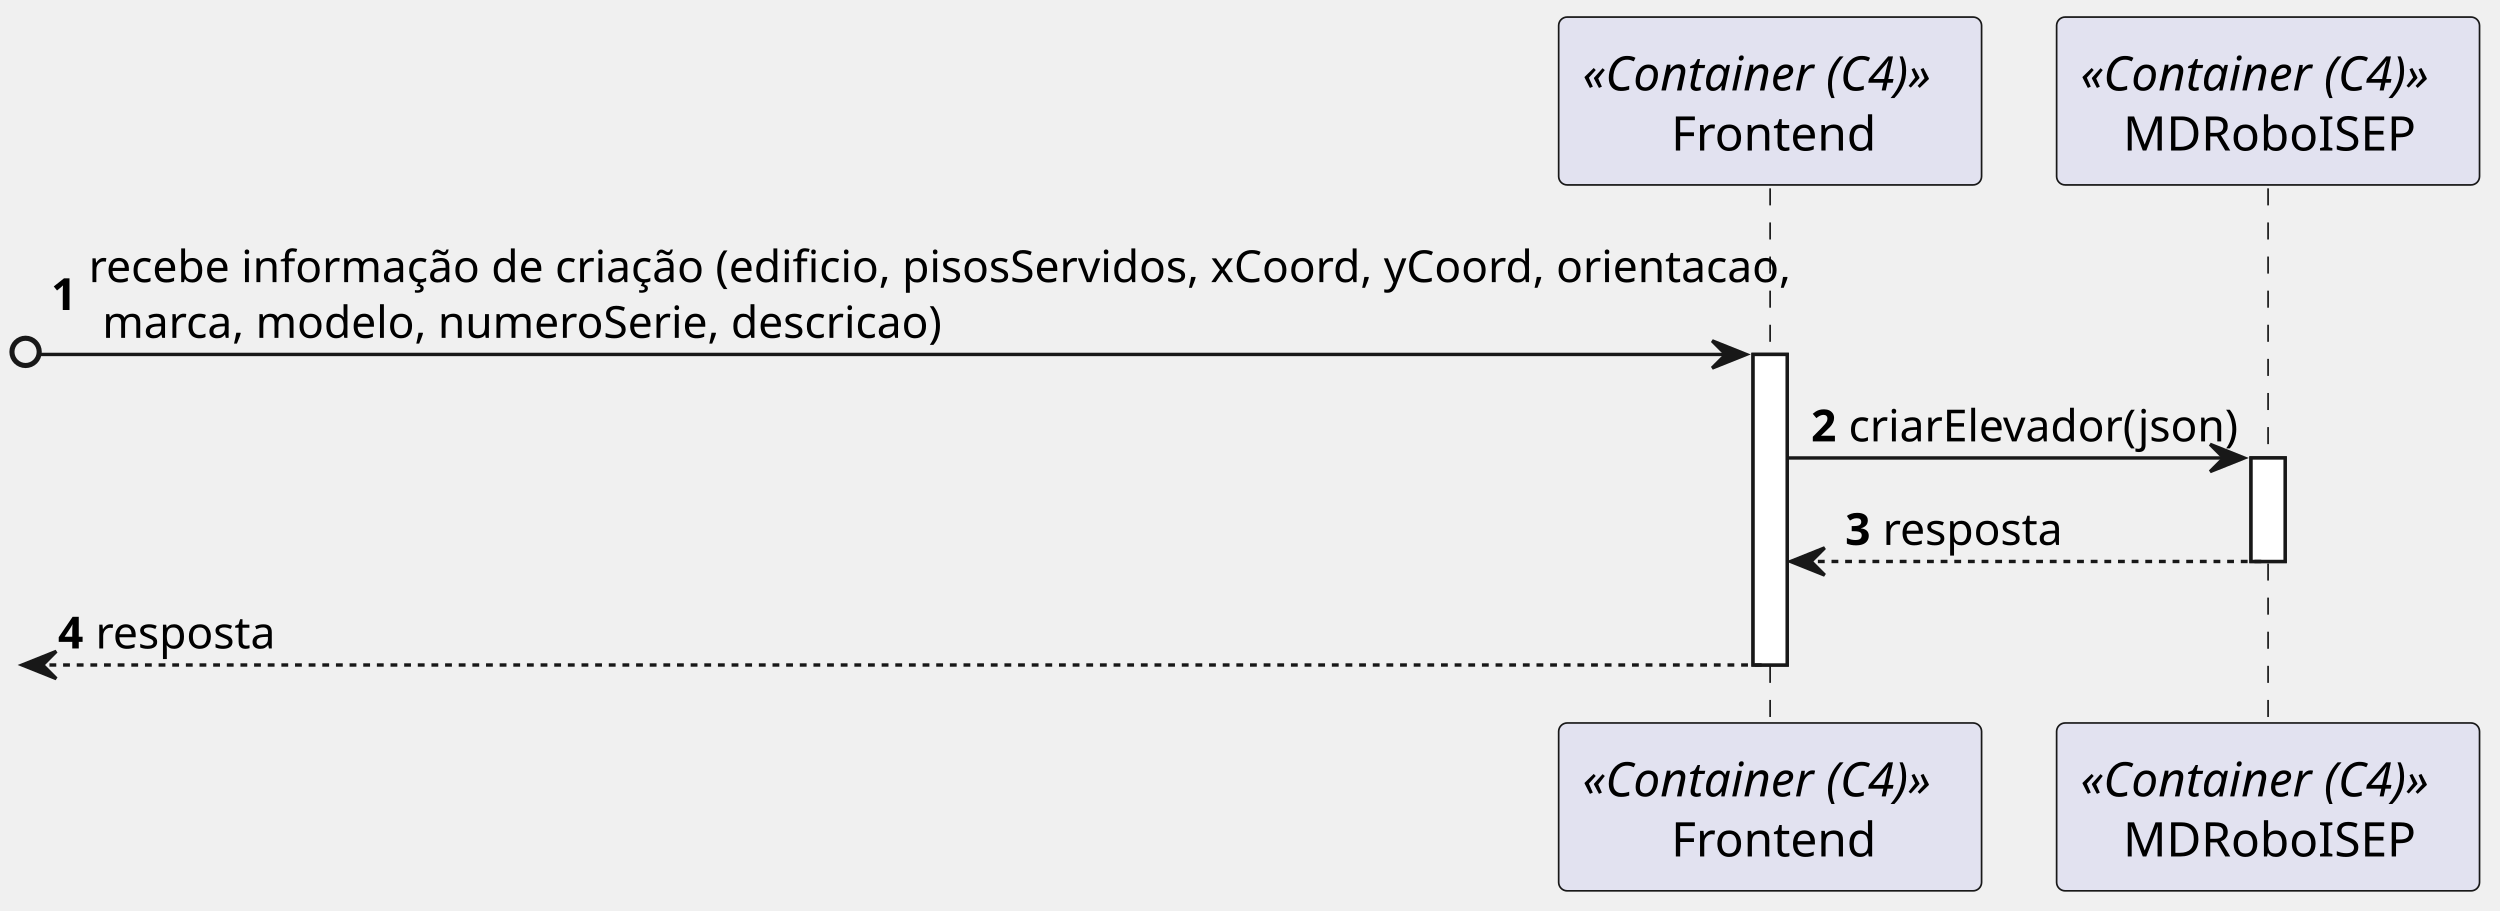
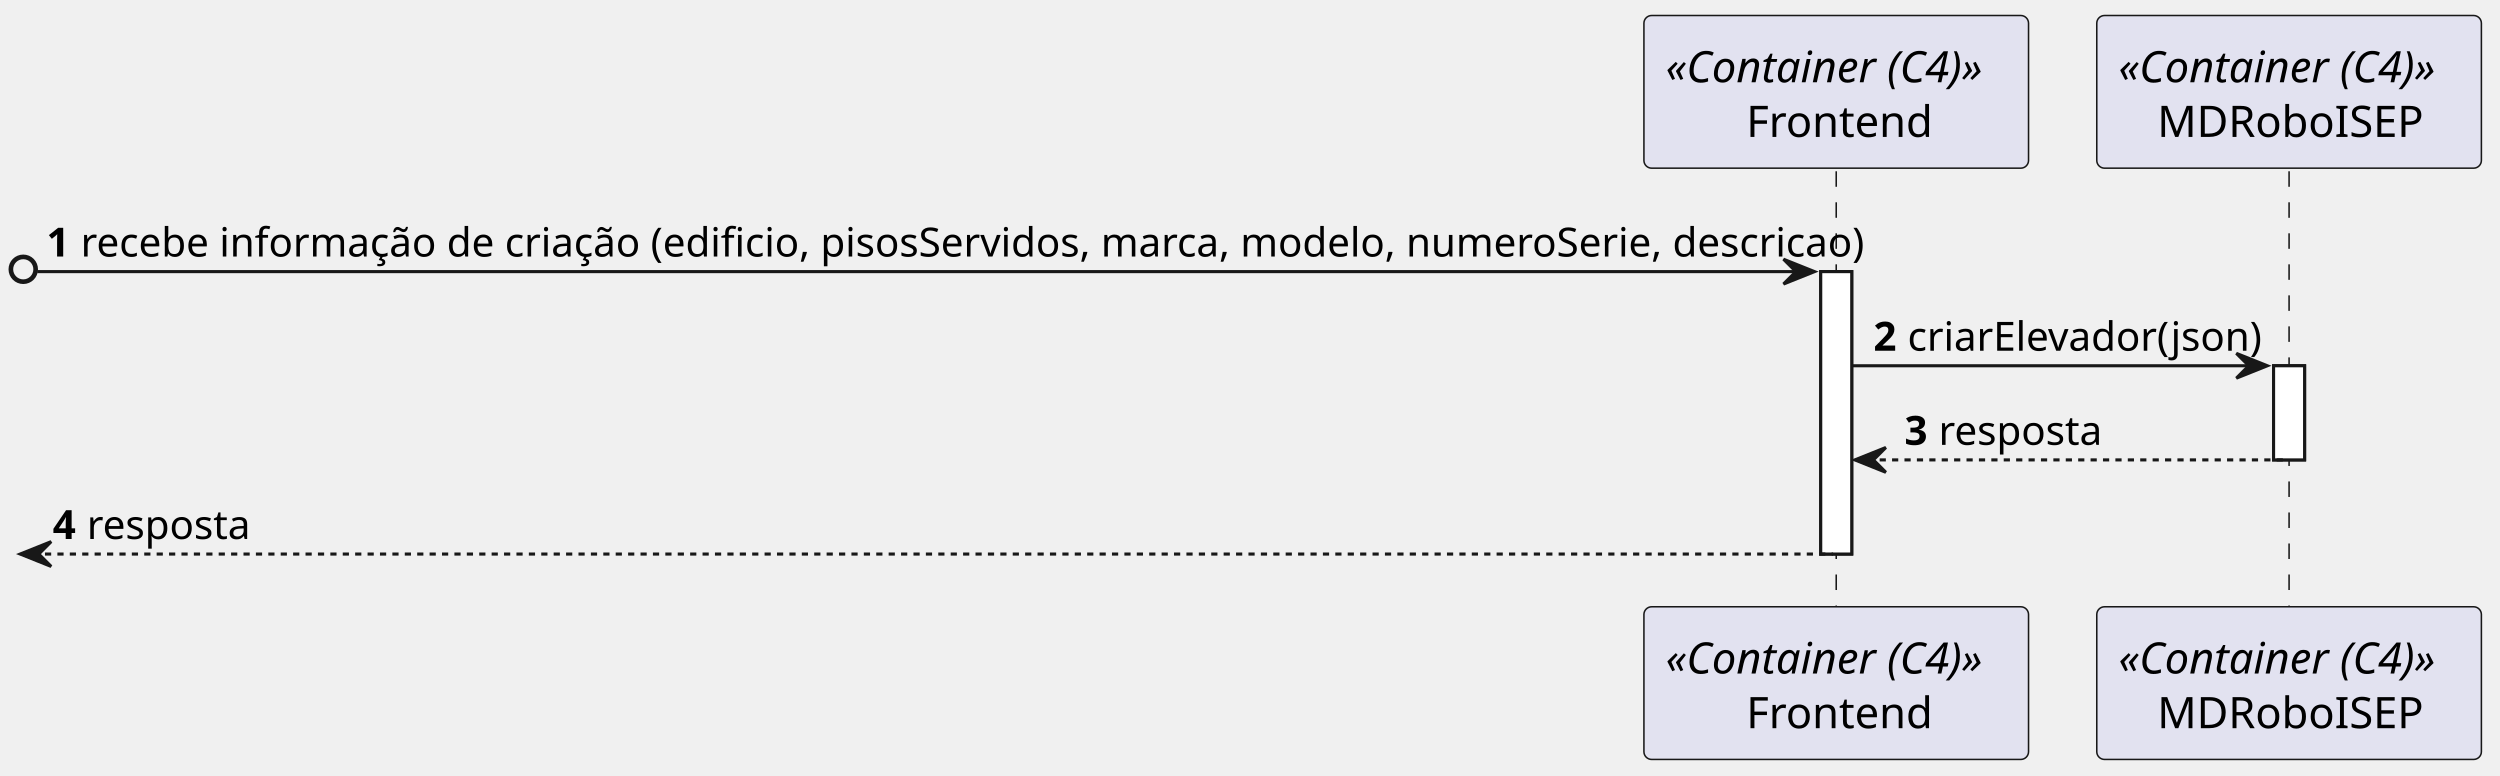
- <svg xmlns="http://www.w3.org/2000/svg" contentStyleType="text/css" height="267px" preserveAspectRatio="none" style="width:733px;height:267px;background:#FFFFFF;" version="1.1" viewBox="0 0 733 267" width="733px" zoomAndPan="magnify">
+ <svg xmlns="http://www.w3.org/2000/svg" contentStyleType="text/css" height="250px" preserveAspectRatio="none" style="width:806px;height:250px;background:#FFFFFF;" version="1.1" viewBox="0 0 806 250" width="806px" zoomAndPan="magnify">
  <defs />
  <g>
-     <rect fill="#FFFFFF" height="91.055" style="stroke:#181818;stroke-width:1.0;" width="10" x="514" y="103.922" />
-     <rect fill="#FFFFFF" height="30.352" style="stroke:#181818;stroke-width:1.0;" width="10" x="660" y="134.273" />
-     <line style="stroke:#181818;stroke-width:0.5;stroke-dasharray:5.0,5.0;" x1="519" x2="519" y1="55.219" y2="212.977" />
-     <line style="stroke:#181818;stroke-width:0.5;stroke-dasharray:5.0,5.0;" x1="665" x2="665" y1="55.219" y2="212.977" />
-     <rect fill="#E2E2F0" height="49.219" rx="2.5" ry="2.5" style="stroke:#181818;stroke-width:0.5;" width="124" x="457" y="5" />
-     <text fill="#000000" font-family="sans-serif" font-size="14" font-style="italic" lengthAdjust="spacing" textLength="110" x="464" y="26.533">«Container (C4)»</text>
-     <text fill="#000000" font-family="sans-serif" font-size="14" lengthAdjust="spacing" textLength="58" x="490" y="44.143">Frontend</text>
-     <rect fill="#E2E2F0" height="49.219" rx="2.5" ry="2.5" style="stroke:#181818;stroke-width:0.5;" width="124" x="457" y="211.977" />
-     <text fill="#000000" font-family="sans-serif" font-size="14" font-style="italic" lengthAdjust="spacing" textLength="110" x="464" y="233.51">«Container (C4)»</text>
-     <text fill="#000000" font-family="sans-serif" font-size="14" lengthAdjust="spacing" textLength="58" x="490" y="251.119">Frontend</text>
-     <rect fill="#E2E2F0" height="49.219" rx="2.5" ry="2.5" style="stroke:#181818;stroke-width:0.5;" width="124" x="603" y="5" />
-     <text fill="#000000" font-family="sans-serif" font-size="14" font-style="italic" lengthAdjust="spacing" textLength="110" x="610" y="26.533">«Container (C4)»</text>
-     <text fill="#000000" font-family="sans-serif" font-size="14" lengthAdjust="spacing" textLength="85" x="622.5" y="44.143">MDRoboISEP</text>
-     <rect fill="#E2E2F0" height="49.219" rx="2.5" ry="2.5" style="stroke:#181818;stroke-width:0.5;" width="124" x="603" y="211.977" />
-     <text fill="#000000" font-family="sans-serif" font-size="14" font-style="italic" lengthAdjust="spacing" textLength="110" x="610" y="233.51">«Container (C4)»</text>
-     <text fill="#000000" font-family="sans-serif" font-size="14" lengthAdjust="spacing" textLength="85" x="622.5" y="251.119">MDRoboISEP</text>
-     <rect fill="#FFFFFF" height="91.055" style="stroke:#181818;stroke-width:1.0;" width="10" x="514" y="103.922" />
-     <rect fill="#FFFFFF" height="30.352" style="stroke:#181818;stroke-width:1.0;" width="10" x="660" y="134.273" />
-     <ellipse cx="7.5" cy="103.172" fill="none" rx="4" ry="4" style="stroke:#181818;stroke-width:1.5;" />
-     <polygon fill="#181818" points="502,99.922,512,103.922,502,107.922,506,103.922" style="stroke:#181818;stroke-width:1.0;" />
-     <line style="stroke:#181818;stroke-width:1.0;" x1="12" x2="508" y1="103.922" y2="103.922" />
-     <text fill="#000000" font-family="sans-serif" font-size="13" font-weight="bold" lengthAdjust="spacing" textLength="7" x="15" y="90.89">1</text>
-     <text fill="#000000" font-family="sans-serif" font-size="13" lengthAdjust="spacing" textLength="476" x="26" y="82.714">recebe informação de criação (edificio, pisosServidos, xCoord, yCoord, orientacao,</text>
-     <text fill="#000000" font-family="sans-serif" font-size="13" lengthAdjust="spacing" textLength="235" x="30" y="99.065">marca, modelo, numeroSerie, descricao)</text>
-     <polygon fill="#181818" points="648,130.273,658,134.273,648,138.273,652,134.273" style="stroke:#181818;stroke-width:1.0;" />
-     <line style="stroke:#181818;stroke-width:1.0;" x1="524" x2="654" y1="134.273" y2="134.273" />
-     <text fill="#000000" font-family="sans-serif" font-size="13" font-weight="bold" lengthAdjust="spacing" textLength="7" x="531" y="129.417">2</text>
-     <text fill="#000000" font-family="sans-serif" font-size="13" lengthAdjust="spacing" textLength="106" x="542" y="129.417">criarElevador(json)</text>
-     <polygon fill="#181818" points="535,160.625,525,164.625,535,168.625,531,164.625" style="stroke:#181818;stroke-width:1.0;" />
-     <line style="stroke:#181818;stroke-width:1.0;stroke-dasharray:2.0,2.0;" x1="529" x2="664" y1="164.625" y2="164.625" />
-     <text fill="#000000" font-family="sans-serif" font-size="13" font-weight="bold" lengthAdjust="spacing" textLength="7" x="541" y="159.769">3</text>
-     <text fill="#000000" font-family="sans-serif" font-size="13" lengthAdjust="spacing" textLength="50" x="552" y="159.769">resposta</text>
-     <polygon fill="#181818" points="16.5,190.977,6.5,194.977,16.5,198.977,12.5,194.977" style="stroke:#181818;stroke-width:1.0;" />
-     <line style="stroke:#181818;stroke-width:1.0;stroke-dasharray:2.0,2.0;" x1="14.5" x2="518" y1="194.977" y2="194.977" />
-     <text fill="#000000" font-family="sans-serif" font-size="13" font-weight="bold" lengthAdjust="spacing" textLength="7" x="17" y="190.12">4</text>
-     <text fill="#000000" font-family="sans-serif" font-size="13" lengthAdjust="spacing" textLength="50" x="28" y="190.12">resposta</text>
+     <rect fill="#FFFFFF" height="91.055" style="stroke:#181818;stroke-width:1.0;" width="10" x="587" y="87.57" />
+     <rect fill="#FFFFFF" height="30.352" style="stroke:#181818;stroke-width:1.0;" width="10" x="733" y="117.922" />
+     <line style="stroke:#181818;stroke-width:0.5;stroke-dasharray:5.0,5.0;" x1="592" x2="592" y1="55.219" y2="196.625" />
+     <line style="stroke:#181818;stroke-width:0.5;stroke-dasharray:5.0,5.0;" x1="738" x2="738" y1="55.219" y2="196.625" />
+     <rect fill="#E2E2F0" height="49.219" rx="2.5" ry="2.5" style="stroke:#181818;stroke-width:0.5;" width="124" x="530" y="5" />
+     <text fill="#000000" font-family="sans-serif" font-size="14" font-style="italic" lengthAdjust="spacing" textLength="110" x="537" y="26.533">«Container (C4)»</text>
+     <text fill="#000000" font-family="sans-serif" font-size="14" lengthAdjust="spacing" textLength="58" x="563" y="44.143">Frontend</text>
+     <rect fill="#E2E2F0" height="49.219" rx="2.5" ry="2.5" style="stroke:#181818;stroke-width:0.5;" width="124" x="530" y="195.625" />
+     <text fill="#000000" font-family="sans-serif" font-size="14" font-style="italic" lengthAdjust="spacing" textLength="110" x="537" y="217.158">«Container (C4)»</text>
+     <text fill="#000000" font-family="sans-serif" font-size="14" lengthAdjust="spacing" textLength="58" x="563" y="234.768">Frontend</text>
+     <rect fill="#E2E2F0" height="49.219" rx="2.5" ry="2.5" style="stroke:#181818;stroke-width:0.5;" width="124" x="676" y="5" />
+     <text fill="#000000" font-family="sans-serif" font-size="14" font-style="italic" lengthAdjust="spacing" textLength="110" x="683" y="26.533">«Container (C4)»</text>
+     <text fill="#000000" font-family="sans-serif" font-size="14" lengthAdjust="spacing" textLength="85" x="695.5" y="44.143">MDRoboISEP</text>
+     <rect fill="#E2E2F0" height="49.219" rx="2.5" ry="2.5" style="stroke:#181818;stroke-width:0.5;" width="124" x="676" y="195.625" />
+     <text fill="#000000" font-family="sans-serif" font-size="14" font-style="italic" lengthAdjust="spacing" textLength="110" x="683" y="217.158">«Container (C4)»</text>
+     <text fill="#000000" font-family="sans-serif" font-size="14" lengthAdjust="spacing" textLength="85" x="695.5" y="234.768">MDRoboISEP</text>
+     <rect fill="#FFFFFF" height="91.055" style="stroke:#181818;stroke-width:1.0;" width="10" x="587" y="87.57" />
+     <rect fill="#FFFFFF" height="30.352" style="stroke:#181818;stroke-width:1.0;" width="10" x="733" y="117.922" />
+     <ellipse cx="7.5" cy="86.82" fill="none" rx="4" ry="4" style="stroke:#181818;stroke-width:1.5;" />
+     <polygon fill="#181818" points="575,83.57,585,87.57,575,91.57,579,87.57" style="stroke:#181818;stroke-width:1.0;" />
+     <line style="stroke:#181818;stroke-width:1.0;" x1="12" x2="581" y1="87.57" y2="87.57" />
+     <text fill="#000000" font-family="sans-serif" font-size="13" font-weight="bold" lengthAdjust="spacing" textLength="7" x="15" y="82.714">1</text>
+     <text fill="#000000" font-family="sans-serif" font-size="13" lengthAdjust="spacing" textLength="549" x="26" y="82.714">recebe informação de criação (edificio, pisosServidos, marca, modelo, numeroSerie, descricao)</text>
+     <polygon fill="#181818" points="721,113.922,731,117.922,721,121.922,725,117.922" style="stroke:#181818;stroke-width:1.0;" />
+     <line style="stroke:#181818;stroke-width:1.0;" x1="597" x2="727" y1="117.922" y2="117.922" />
+     <text fill="#000000" font-family="sans-serif" font-size="13" font-weight="bold" lengthAdjust="spacing" textLength="7" x="604" y="113.065">2</text>
+     <text fill="#000000" font-family="sans-serif" font-size="13" lengthAdjust="spacing" textLength="106" x="615" y="113.065">criarElevador(json)</text>
+     <polygon fill="#181818" points="608,144.273,598,148.273,608,152.273,604,148.273" style="stroke:#181818;stroke-width:1.0;" />
+     <line style="stroke:#181818;stroke-width:1.0;stroke-dasharray:2.0,2.0;" x1="602" x2="737" y1="148.273" y2="148.273" />
+     <text fill="#000000" font-family="sans-serif" font-size="13" font-weight="bold" lengthAdjust="spacing" textLength="7" x="614" y="143.417">3</text>
+     <text fill="#000000" font-family="sans-serif" font-size="13" lengthAdjust="spacing" textLength="50" x="625" y="143.417">resposta</text>
+     <polygon fill="#181818" points="16.5,174.625,6.5,178.625,16.5,182.625,12.5,178.625" style="stroke:#181818;stroke-width:1.0;" />
+     <line style="stroke:#181818;stroke-width:1.0;stroke-dasharray:2.0,2.0;" x1="14.5" x2="591" y1="178.625" y2="178.625" />
+     <text fill="#000000" font-family="sans-serif" font-size="13" font-weight="bold" lengthAdjust="spacing" textLength="7" x="17" y="173.769">4</text>
+     <text fill="#000000" font-family="sans-serif" font-size="13" lengthAdjust="spacing" textLength="50" x="28" y="173.769">resposta</text>
  </g>
</svg>
